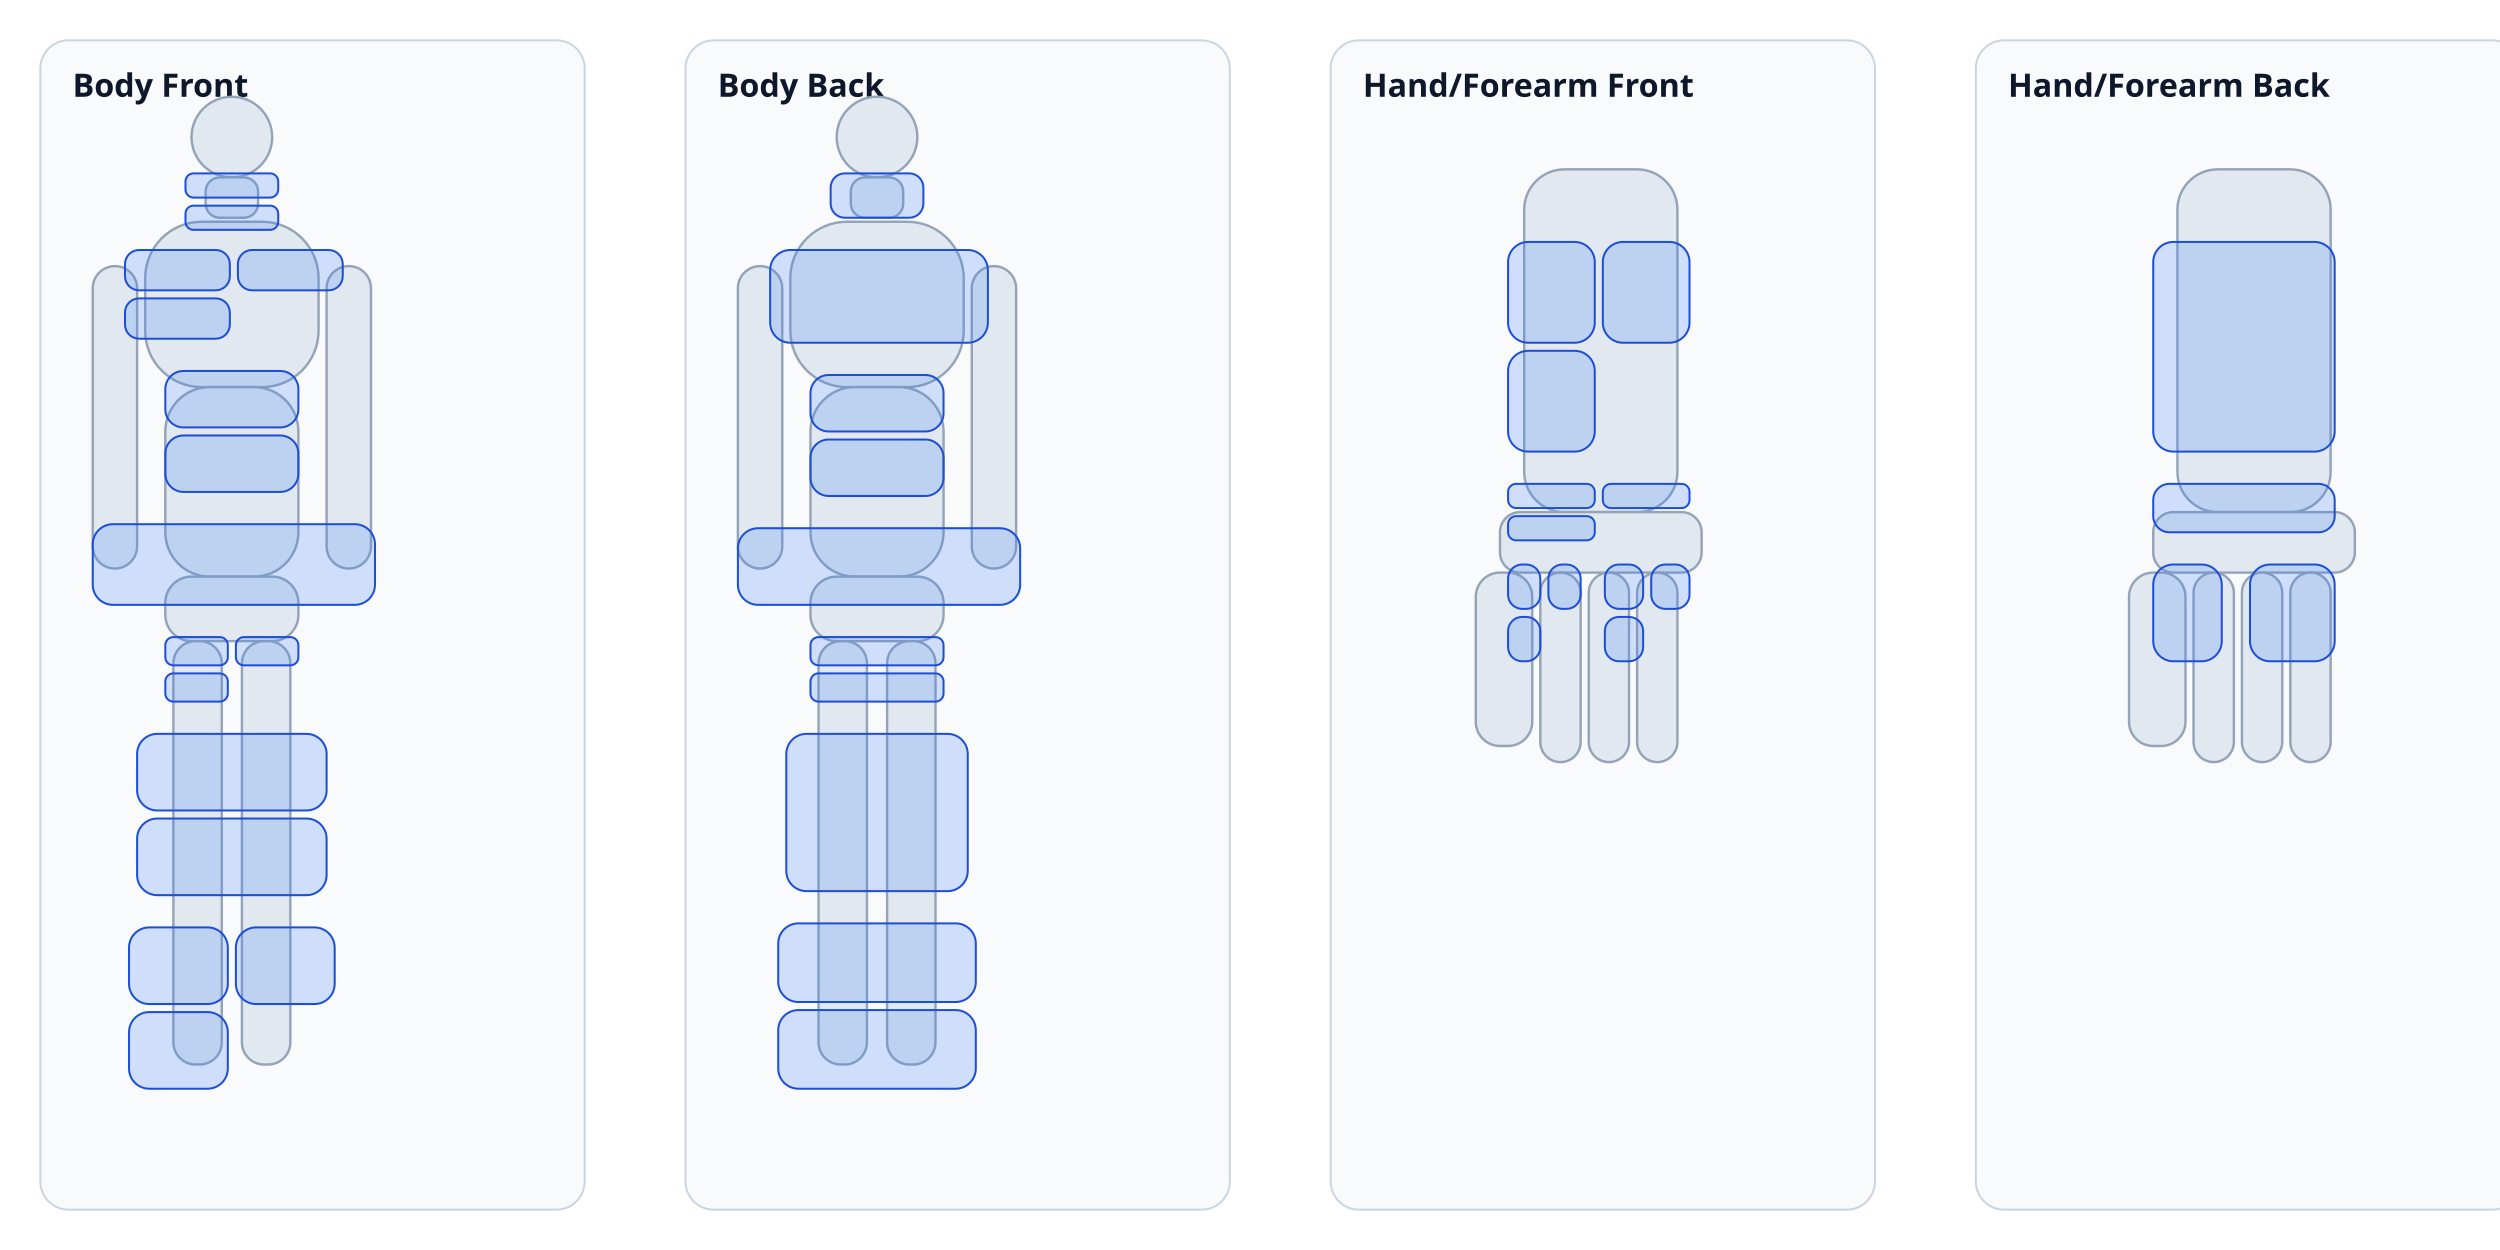
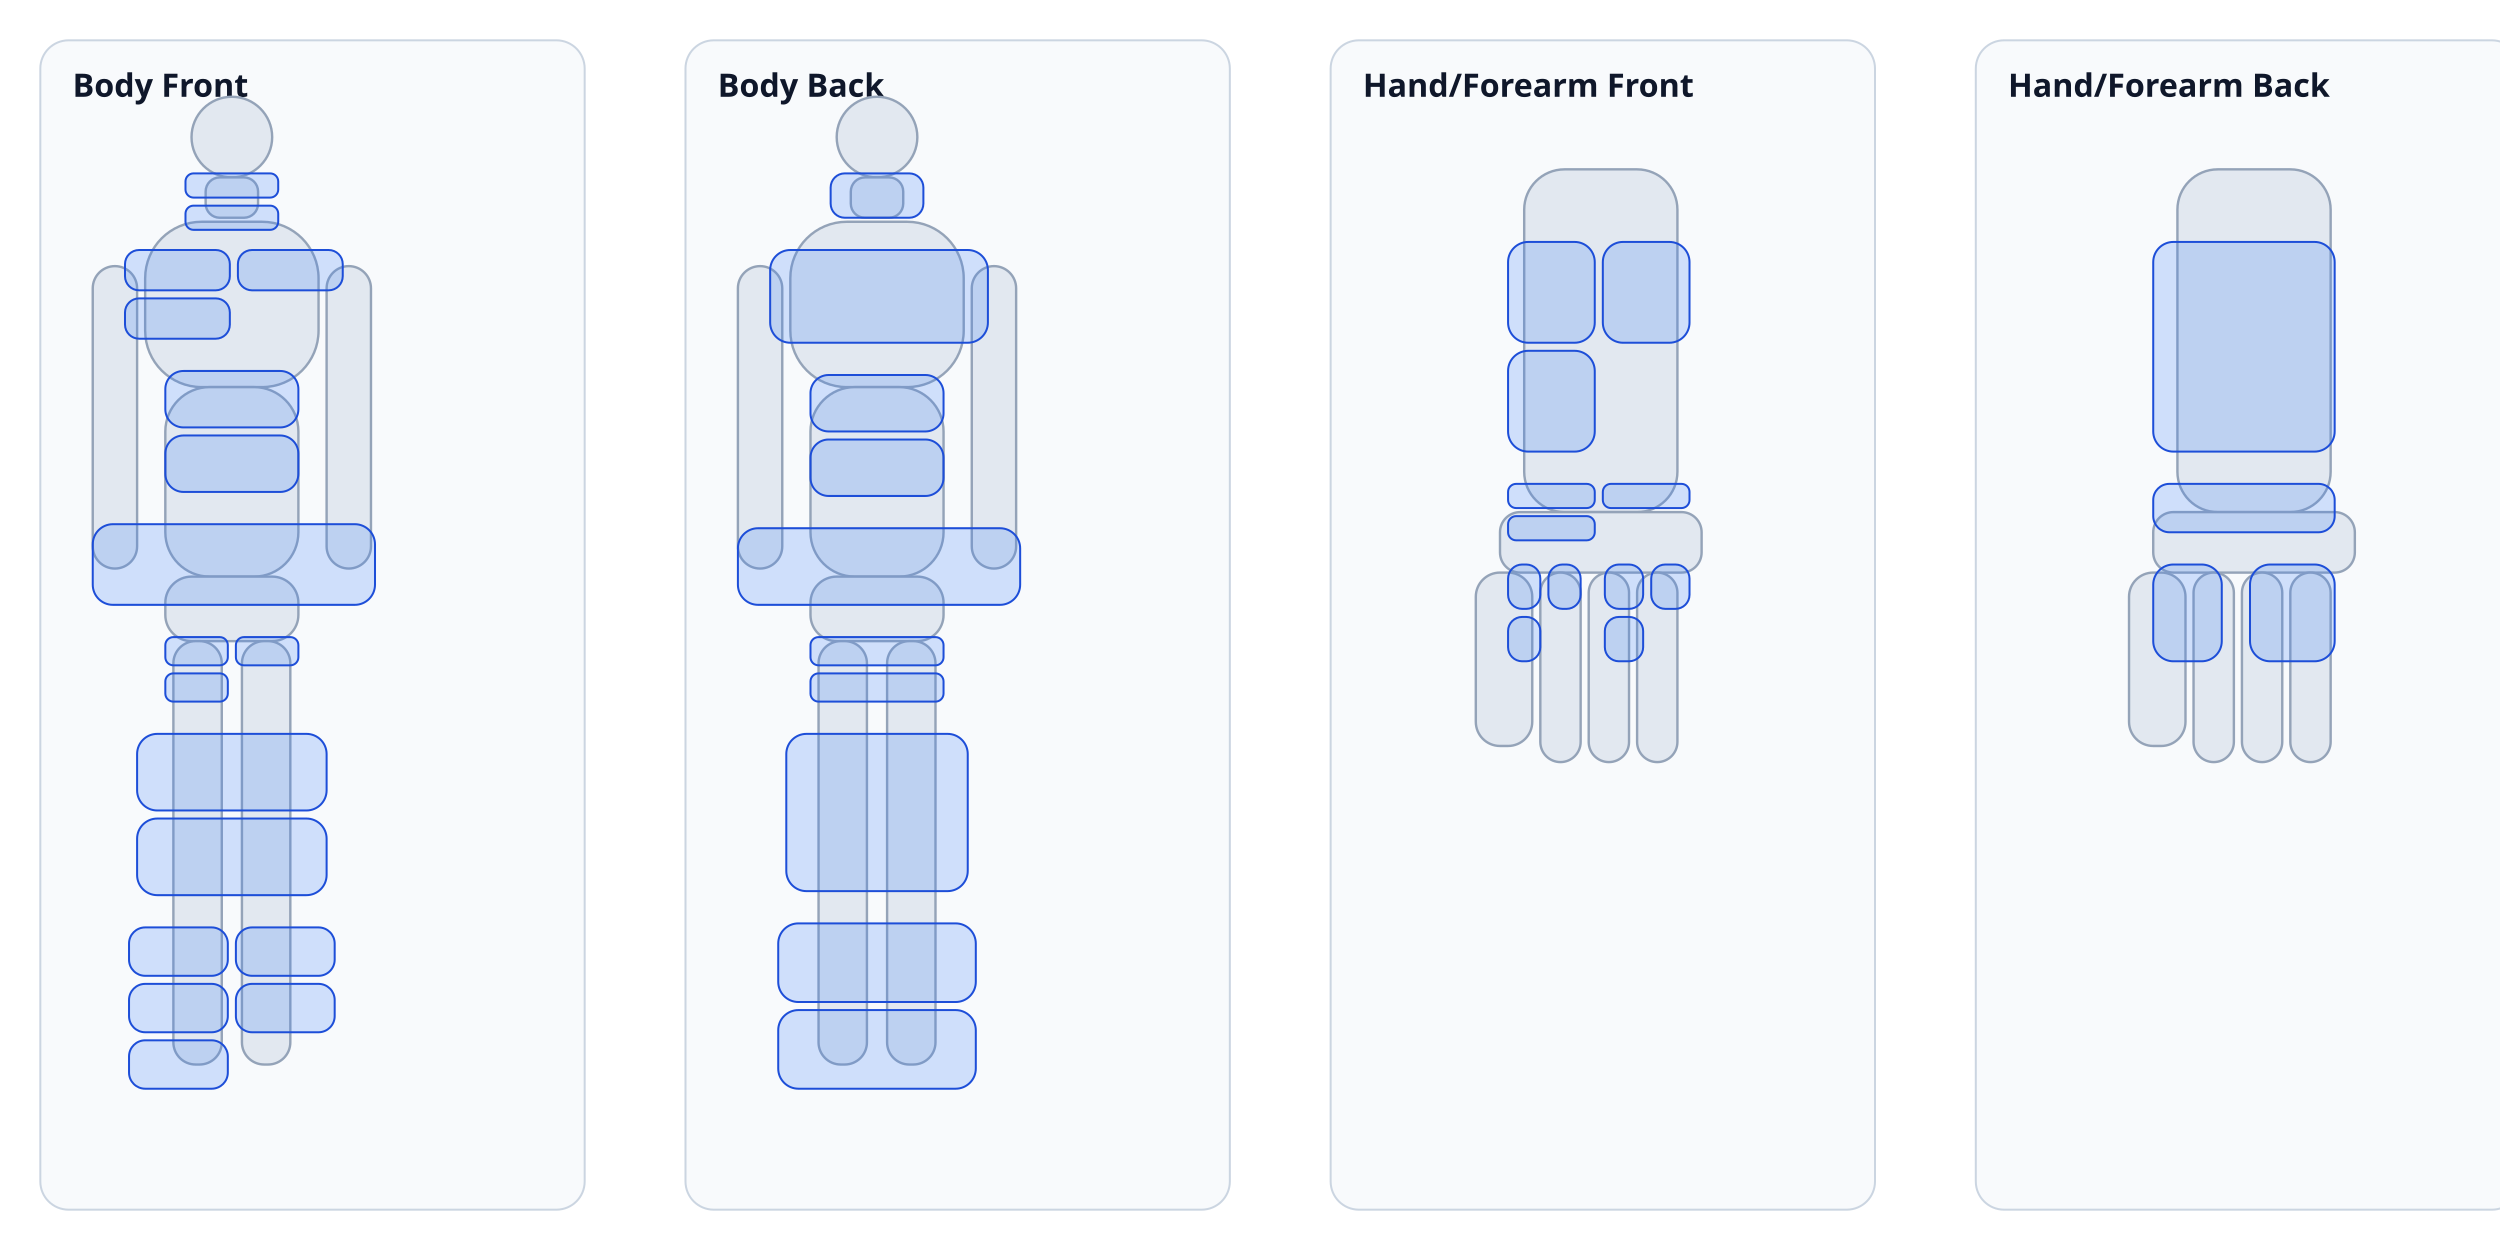
<svg xmlns="http://www.w3.org/2000/svg" width="1240" height="620" viewBox="0 0 1240 620" role="img" aria-label="Normalized muscle map front and back">
  <defs>
    <style>
      .panel-bg { fill: #f8fafc; stroke: #cbd5e1; stroke-width: 1; }
      .panel-title { font: 600 16px sans-serif; fill: #0f172a; }
      .silhouette { fill: #e2e8f0; stroke: #94a3b8; stroke-width: 1.2; }
      .muscle-zone { fill: rgba(59, 130, 246, 0.22); stroke: #1d4ed8; stroke-width: 1; cursor: pointer; }
    </style>
  </defs>
  <rect class="panel-bg" x="20" y="20" width="270" height="580" rx="14" />
  <rect class="panel-bg" x="340" y="20" width="270" height="580" rx="14" />
  <rect class="panel-bg" x="660" y="20" width="270" height="580" rx="14" />
  <rect class="panel-bg" x="980" y="20" width="270" height="580" rx="14" />
  <text class="panel-title" x="36" y="48">Body Front</text>
  <text class="panel-title" x="356" y="48">Body Back</text>
  <text class="panel-title" x="676" y="48">Hand/Forearm Front</text>
  <text class="panel-title" x="996" y="48">Hand/Forearm Back</text>
  <circle class="silhouette" cx="115" cy="68" r="20" />
  <rect class="silhouette" x="102" y="88" width="26" height="20" rx="7" />
  <rect class="silhouette" x="72" y="110" width="86" height="82" rx="28" />
  <rect class="silhouette" x="82" y="192" width="66" height="94" rx="22" />
  <rect class="silhouette" x="46" y="132" width="22" height="150" rx="11" />
  <rect class="silhouette" x="162" y="132" width="22" height="150" rx="11" />
  <rect class="silhouette" x="82" y="286" width="66" height="32" rx="13" />
  <rect class="silhouette" x="86" y="318" width="24" height="210" rx="11" />
  <rect class="silhouette" x="120" y="318" width="24" height="210" rx="11" />
  <circle class="silhouette" cx="435" cy="68" r="20" />
  <rect class="silhouette" x="422" y="88" width="26" height="20" rx="7" />
  <rect class="silhouette" x="392" y="110" width="86" height="82" rx="28" />
  <rect class="silhouette" x="402" y="192" width="66" height="94" rx="22" />
  <rect class="silhouette" x="366" y="132" width="22" height="150" rx="11" />
  <rect class="silhouette" x="482" y="132" width="22" height="150" rx="11" />
  <rect class="silhouette" x="402" y="286" width="66" height="32" rx="13" />
  <rect class="silhouette" x="406" y="318" width="24" height="210" rx="11" />
  <rect class="silhouette" x="440" y="318" width="24" height="210" rx="11" />
  <rect class="silhouette" x="756" y="84" width="76" height="170" rx="20" />
  <rect class="silhouette" x="744" y="254" width="100" height="30" rx="10" />
  <rect class="silhouette" x="732" y="284" width="28" height="86" rx="12" />
  <rect class="silhouette" x="764" y="284" width="20" height="94" rx="10" />
  <rect class="silhouette" x="788" y="284" width="20" height="94" rx="10" />
  <rect class="silhouette" x="812" y="284" width="20" height="94" rx="10" />
  <rect class="silhouette" x="1080" y="84" width="76" height="170" rx="20" />
  <rect class="silhouette" x="1068" y="254" width="100" height="30" rx="10" />
  <rect class="silhouette" x="1056" y="284" width="28" height="86" rx="12" />
  <rect class="silhouette" x="1088" y="284" width="20" height="94" rx="10" />
  <rect class="silhouette" x="1112" y="284" width="20" height="94" rx="10" />
  <rect class="silhouette" x="1136" y="284" width="20" height="94" rx="10" />
  <rect id="muscle_neck_anterior" class="muscle-zone" x="92" y="86" width="46" height="12" rx="4" />
  <rect id="muscle_neck_lateral" class="muscle-zone" x="92" y="102" width="46" height="12" rx="4" />
  <rect id="muscle_chest" class="muscle-zone" x="62" y="124" width="52" height="20" rx="7" />
  <rect id="muscle_shoulder_anterior" class="muscle-zone" x="118" y="124" width="52" height="20" rx="7" />
  <rect id="muscle_shoulder_lateral" class="muscle-zone" x="62" y="148" width="52" height="20" rx="7" />
  <rect id="muscle_abdominal_central" class="muscle-zone" x="82" y="184" width="66" height="28" rx="9" />
  <rect id="muscle_abdominal_lateral" class="muscle-zone" x="82" y="216" width="66" height="28" rx="9" />
  <rect id="muscle_upper_arm_anterior" class="muscle-zone" x="46" y="260" width="140" height="40" rx="10" />
  <rect id="muscle_hip_flexors" class="muscle-zone" x="82" y="316" width="31" height="14" rx="4" />
  <rect id="muscle_hip_lateral_rotators" class="muscle-zone" x="117" y="316" width="31" height="14" rx="4" />
  <rect id="muscle_hip_medial_rotators" class="muscle-zone" x="82" y="334" width="31" height="14" rx="4" />
  <rect id="muscle_adductors" class="muscle-zone" x="68" y="364" width="94" height="38" rx="10" />
  <rect id="muscle_quadriceps" class="muscle-zone" x="68" y="406" width="94" height="38" rx="10" />
-   <rect id="muscle_ankle_evertors" class="muscle-zone" x="64" y="460" width="49" height="38" rx="10" />
-   <rect id="muscle_ankle_invertors" class="muscle-zone" x="117" y="460" width="49" height="38" rx="10" />
-   <rect id="muscle_foot_intrinsics" class="muscle-zone" x="64" y="502" width="49" height="38" rx="10" />
+   <rect id="muscle_ankle_evertors" class="muscle-zone" x="64" y="460" width="49" height="24" rx="8" />
+   <rect id="muscle_ankle_invertors" class="muscle-zone" x="117" y="460" width="49" height="24" rx="8" />
+   <rect id="muscle_foot_intrinsics" class="muscle-zone" x="64" y="488" width="49" height="24" rx="8" />
+   <rect id="muscle_latissimus_dorsi" class="muscle-zone" x="117" y="488" width="49" height="24" rx="8" />
+   <rect id="muscle_scapular_medial" class="muscle-zone" x="64" y="516" width="49" height="24" rx="8" />
  <rect id="muscle_neck_posterior" class="muscle-zone" x="412" y="86" width="46" height="22" rx="7" />
  <rect id="muscle_shoulder_posterior" class="muscle-zone" x="382" y="124" width="108" height="46" rx="10" />
  <rect id="muscle_spinal_extensors_lower" class="muscle-zone" x="402" y="186" width="66" height="28" rx="9" />
  <rect id="muscle_spinal_extensors_middle" class="muscle-zone" x="402" y="218" width="66" height="28" rx="9" />
  <rect id="muscle_upper_arm_posterior" class="muscle-zone" x="366" y="262" width="140" height="38" rx="10" />
  <rect id="muscle_gluteal_posterior" class="muscle-zone" x="402" y="316" width="66" height="14" rx="4" />
  <rect id="muscle_gluteals_lateral" class="muscle-zone" x="402" y="334" width="66" height="14" rx="4" />
  <rect id="muscle_hamstrings" class="muscle-zone" x="390" y="364" width="90" height="78" rx="10" />
  <rect id="muscle_calf" class="muscle-zone" x="386" y="458" width="98" height="39" rx="10" />
  <rect id="muscle_foot_and_toe_extensors" class="muscle-zone" x="386" y="501" width="98" height="39" rx="10" />
  <rect id="muscle_forearm_anterior" class="muscle-zone" x="748" y="120" width="43" height="50" rx="10" />
  <rect id="muscle_forearm_pronators" class="muscle-zone" x="795" y="120" width="43" height="50" rx="10" />
  <rect id="muscle_forearm_supinators" class="muscle-zone" x="748" y="174" width="43" height="50" rx="10" />
  <rect id="muscle_wrist_flexors" class="muscle-zone" x="748" y="240" width="43" height="12" rx="4" />
  <rect id="muscle_wrist_radial_deviators" class="muscle-zone" x="795" y="240" width="43" height="12" rx="4" />
  <rect id="muscle_wrist_ulnar_deviators" class="muscle-zone" x="748" y="256" width="43" height="12" rx="4" />
  <rect id="muscle_thumb_abductors" class="muscle-zone" x="748" y="280" width="16" height="22" rx="7" />
  <rect id="muscle_thumb_adductors" class="muscle-zone" x="768" y="280" width="16" height="22" rx="7" />
  <rect id="muscle_thumb_flexors" class="muscle-zone" x="748" y="306" width="16" height="22" rx="7" />
  <rect id="muscle_finger_abductors" class="muscle-zone" x="796" y="280" width="19" height="22" rx="7" />
  <rect id="muscle_finger_adductors" class="muscle-zone" x="819" y="280" width="19" height="22" rx="7" />
  <rect id="muscle_finger_flexors" class="muscle-zone" x="796" y="306" width="19" height="22" rx="7" />
  <rect id="muscle_forearm_posterior" class="muscle-zone" x="1068" y="120" width="90" height="104" rx="10" />
  <rect id="muscle_wrist_extensors" class="muscle-zone" x="1068" y="240" width="90" height="24" rx="8" />
  <rect id="muscle_thumb_extensors" class="muscle-zone" x="1068" y="280" width="34" height="48" rx="10" />
  <rect id="muscle_finger_extensors" class="muscle-zone" x="1116" y="280" width="42" height="48" rx="10" />
</svg>
